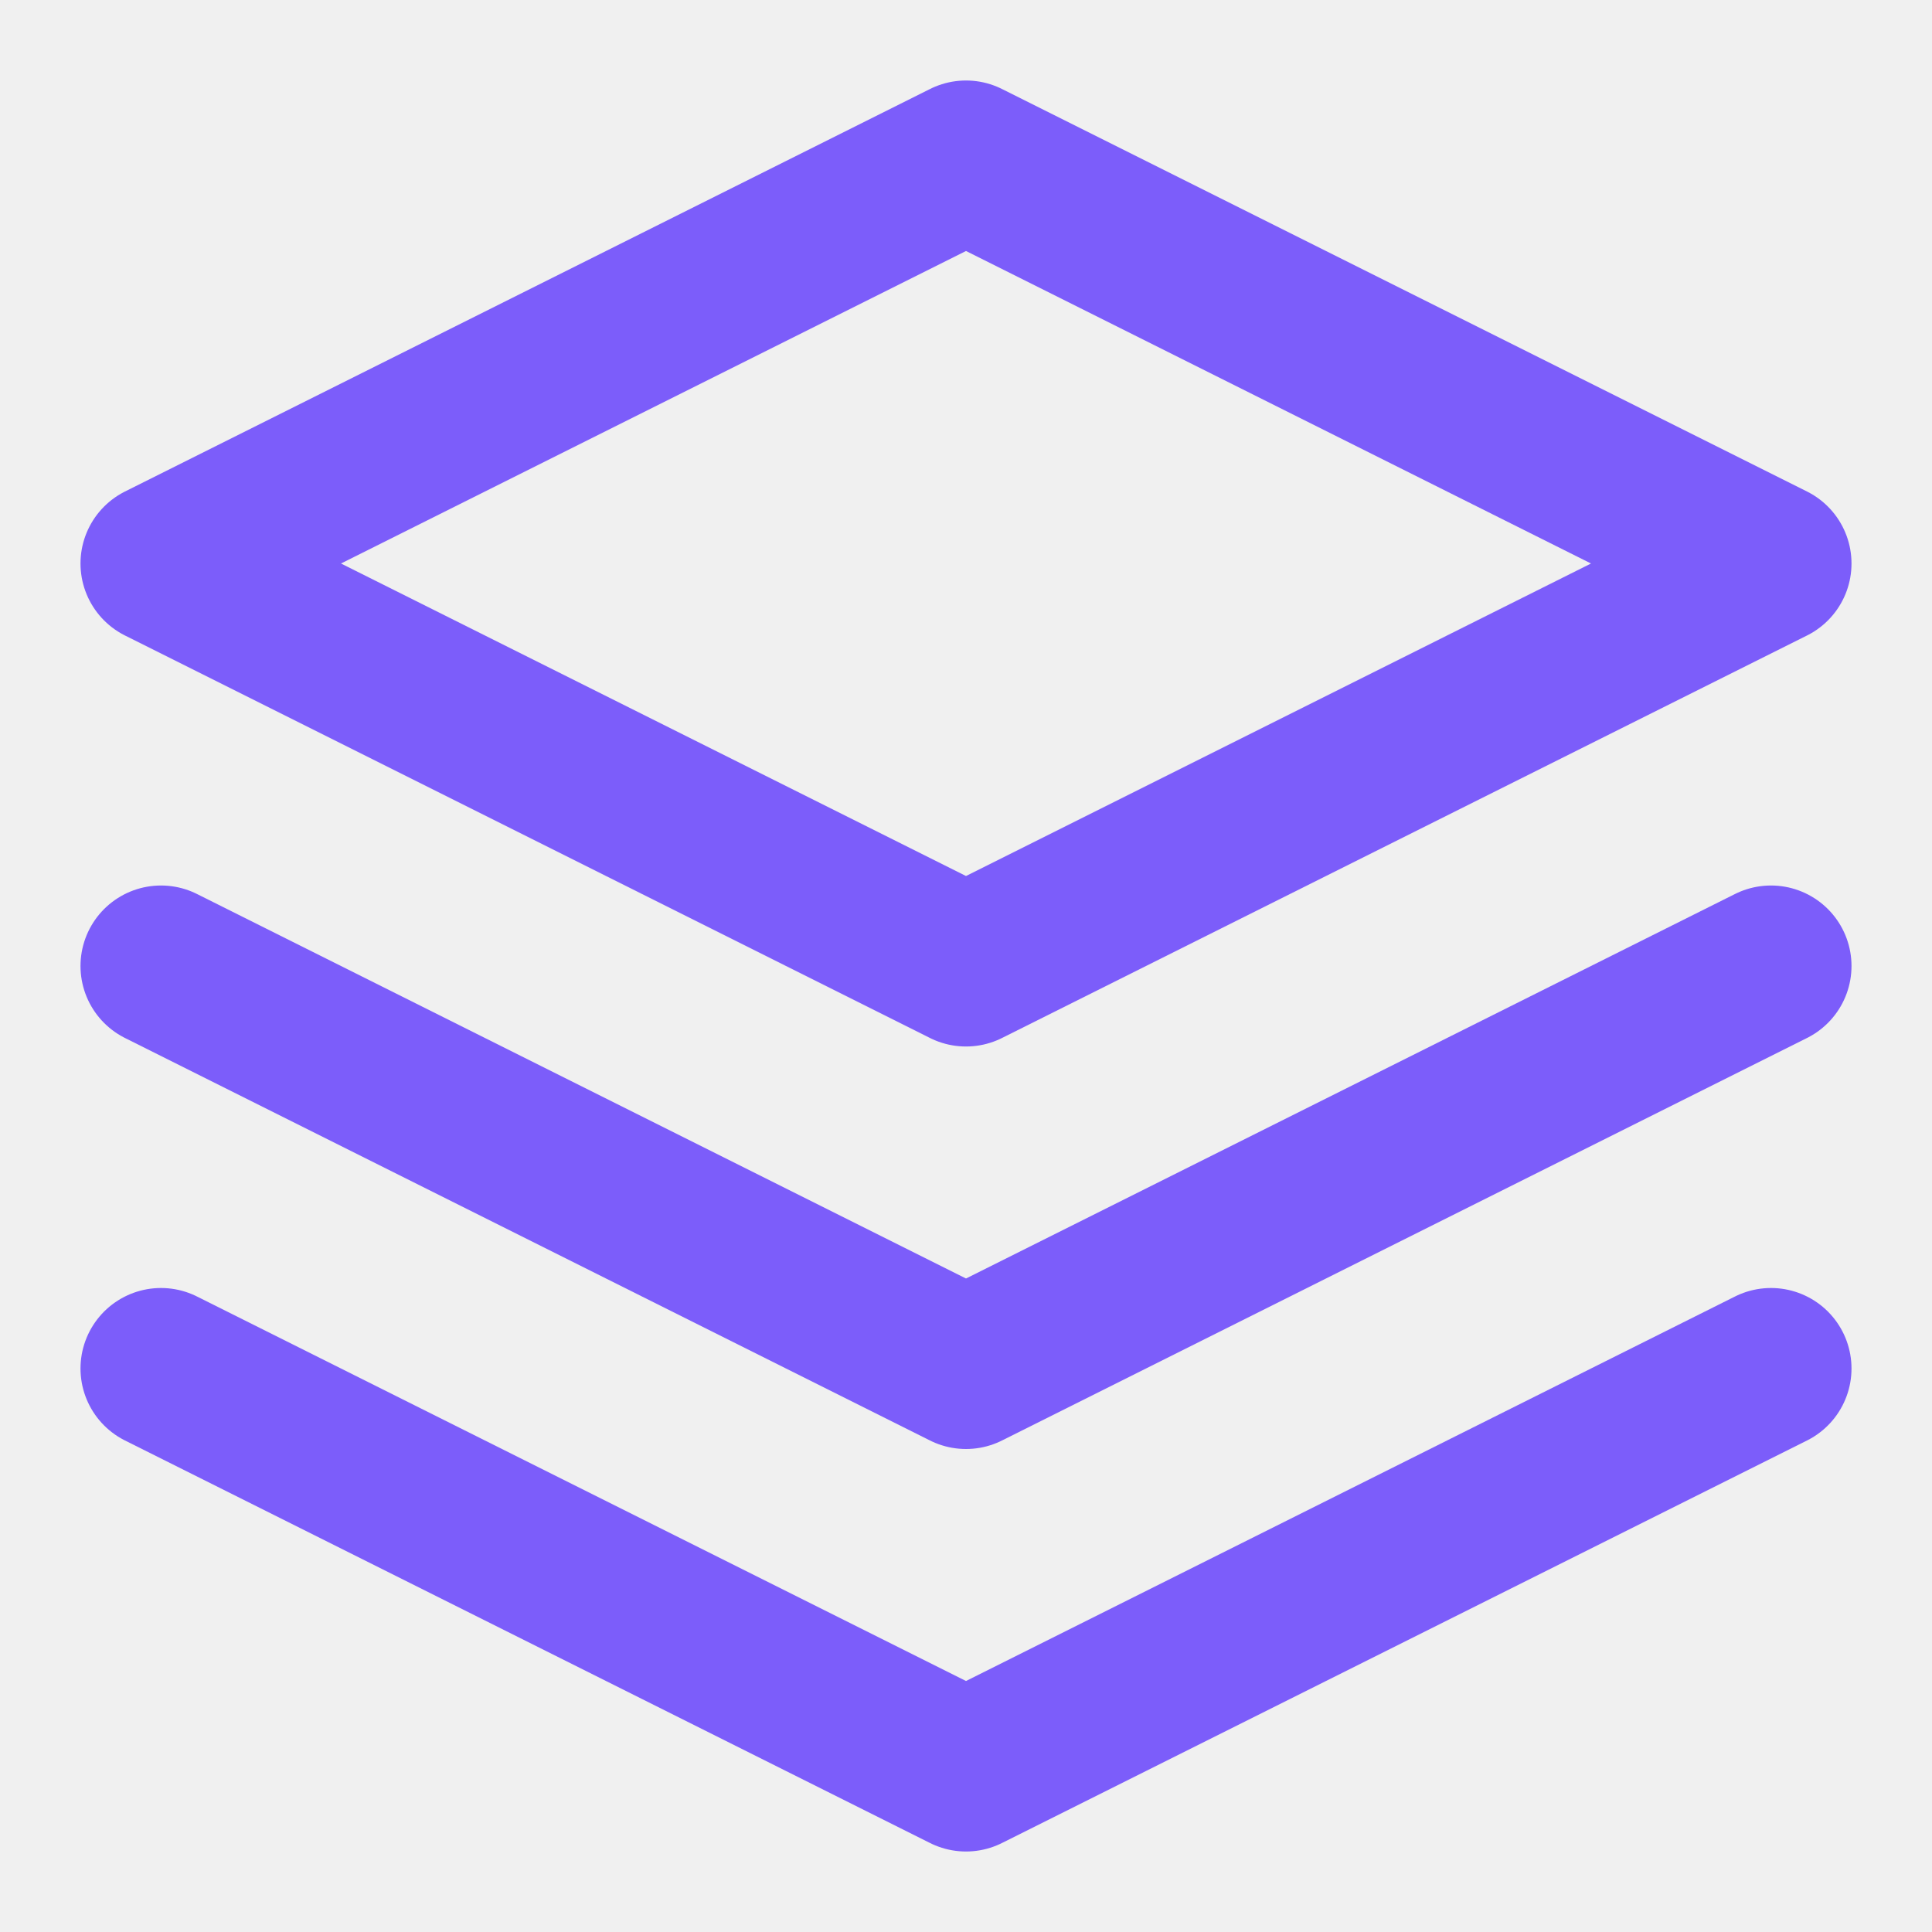
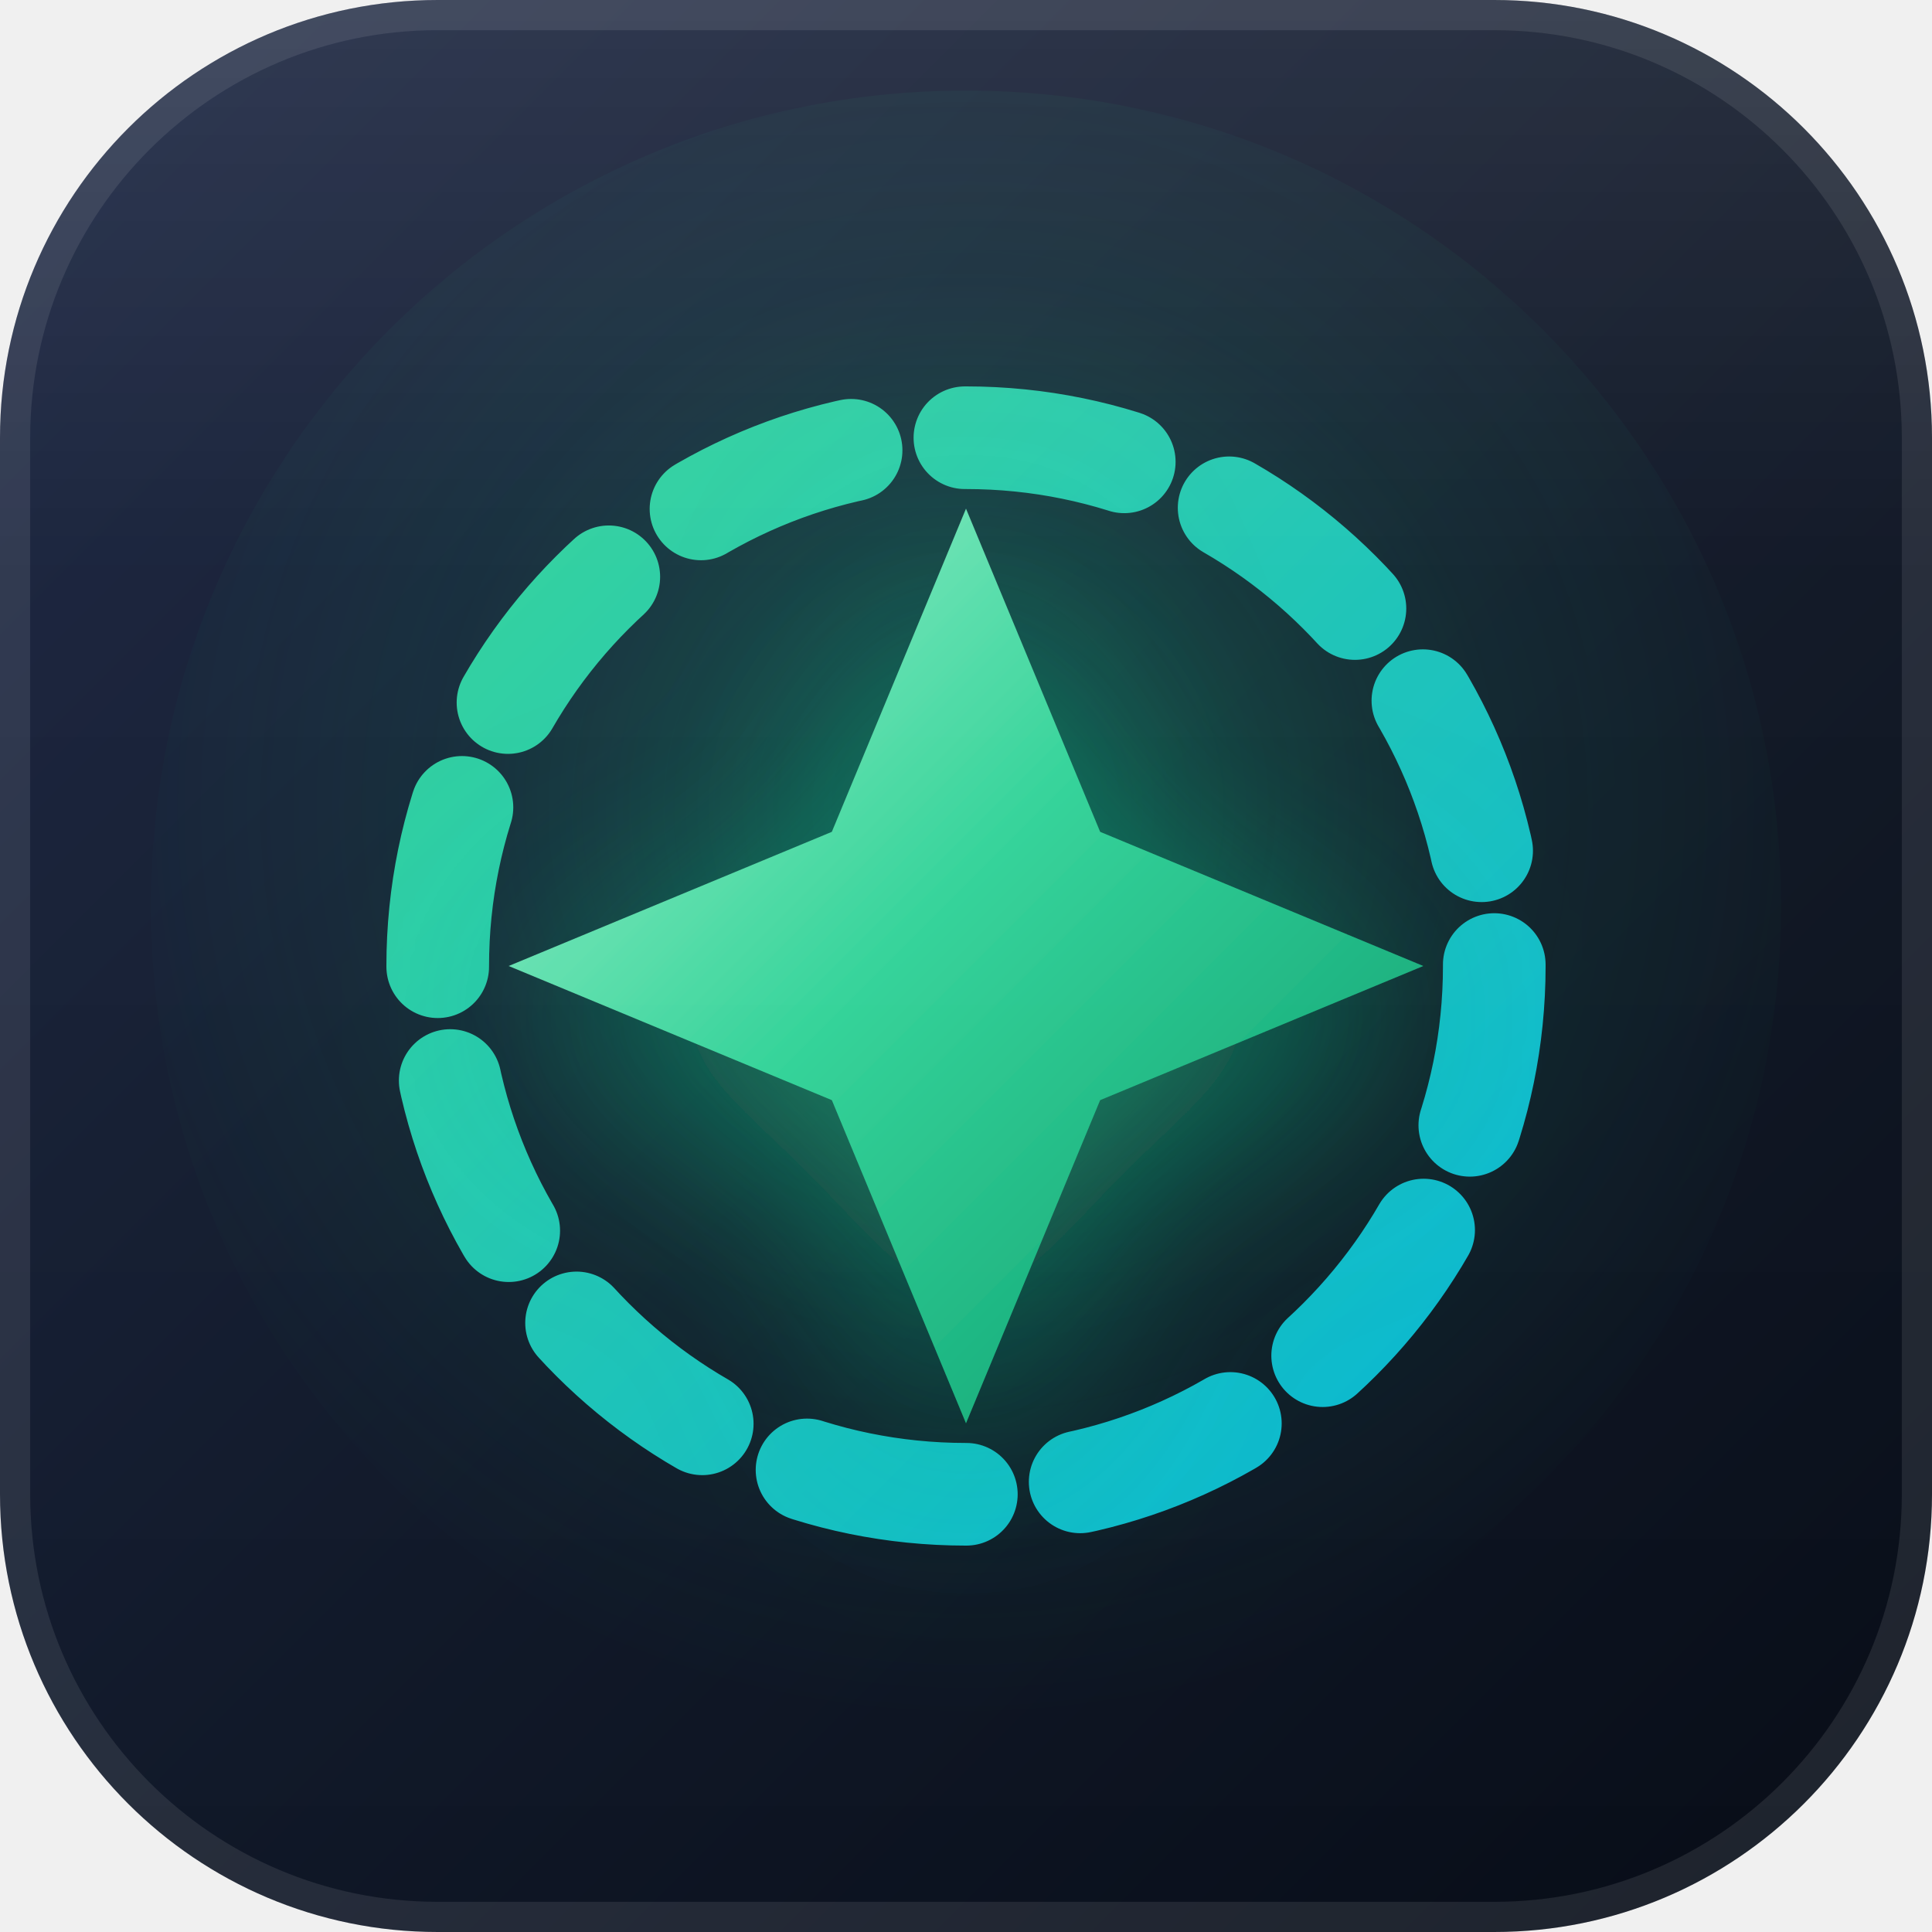
- <svg xmlns="http://www.w3.org/2000/svg" width="32" height="32" viewBox="0 0 24 24" fill="none" stroke="#7c5dfa" stroke-width="2" stroke-linecap="round" stroke-linejoin="round">
-   <path d="M12 2L2 7l10 5 10-5-10-5z" />
-   <path d="M2 17l10 5 10-5" />
-   <path d="M2 12l10 5 10-5" />
+ <svg xmlns="http://www.w3.org/2000/svg" viewBox="0 0 64 64">
+   <defs>
+     <linearGradient id="tileBg" x1="0" y1="0" x2="1" y2="1">
+       <stop offset="0%" stop-color="#1b2643" />
+       <stop offset="52%" stop-color="#101828" />
+       <stop offset="100%" stop-color="#070c16" />
+     </linearGradient>
+     <linearGradient id="ringGrad" x1="0" y1="0" x2="1" y2="1">
+       <stop offset="0%" stop-color="#34d399" />
+       <stop offset="100%" stop-color="#06b6d4" />
+     </linearGradient>
+     <linearGradient id="sparkGrad" x1="0" y1="0" x2="1" y2="1">
+       <stop offset="0%" stop-color="#a7f3d0" />
+       <stop offset="45%" stop-color="#34d399" />
+       <stop offset="100%" stop-color="#059669" />
+     </linearGradient>
+     <linearGradient id="sheen" x1="0" y1="0" x2="0" y2="1">
+       <stop offset="0%" stop-color="#ffffff" stop-opacity="0.10" />
+       <stop offset="30%" stop-color="#ffffff" stop-opacity="0.02" />
+       <stop offset="100%" stop-color="#ffffff" stop-opacity="0" />
+     </linearGradient>
+     <radialGradient id="auraGlow" cx="50%" cy="44%" r="56%">
+       <stop offset="0%" stop-color="#10b981" stop-opacity="0.34" />
+       <stop offset="58%" stop-color="#10b981" stop-opacity="0.09" />
+       <stop offset="100%" stop-color="#10b981" stop-opacity="0" />
+     </radialGradient>
+     <filter id="sparkGlow" x="-60%" y="-60%" width="220%" height="220%">
+       <feDropShadow dx="0" dy="0.8" stdDeviation="1.8" flood-color="#10b981" flood-opacity="0.55" />
+     </filter>
+   </defs>
+   <rect width="64" height="64" rx="14.5" fill="url(#tileBg)" />
+   <rect x="0.5" y="0.5" width="63" height="63" rx="14" fill="none" stroke="#ffffff" stroke-opacity="0.09" />
+   <circle cx="32" cy="30" r="27" fill="url(#auraGlow)" />
+   <circle cx="32" cy="32" r="17.5" fill="none" stroke="url(#ringGrad)" stroke-width="3.4" stroke-linecap="round" stroke-dasharray="5.36 3.8" />
+   <g transform="translate(32 32) scale(2.02) translate(-12 -12)" filter="url(#sparkGlow)">
+     <path d="M12 4.5L14.2 9.8L19.5 12L14.2 14.2L12 19.5L9.8 14.2L4.5 12L9.8 9.8L12 4.5Z" fill="url(#sparkGrad)" />
+   </g>
+   <rect width="64" height="64" rx="14.5" fill="url(#sheen)" />
</svg>
